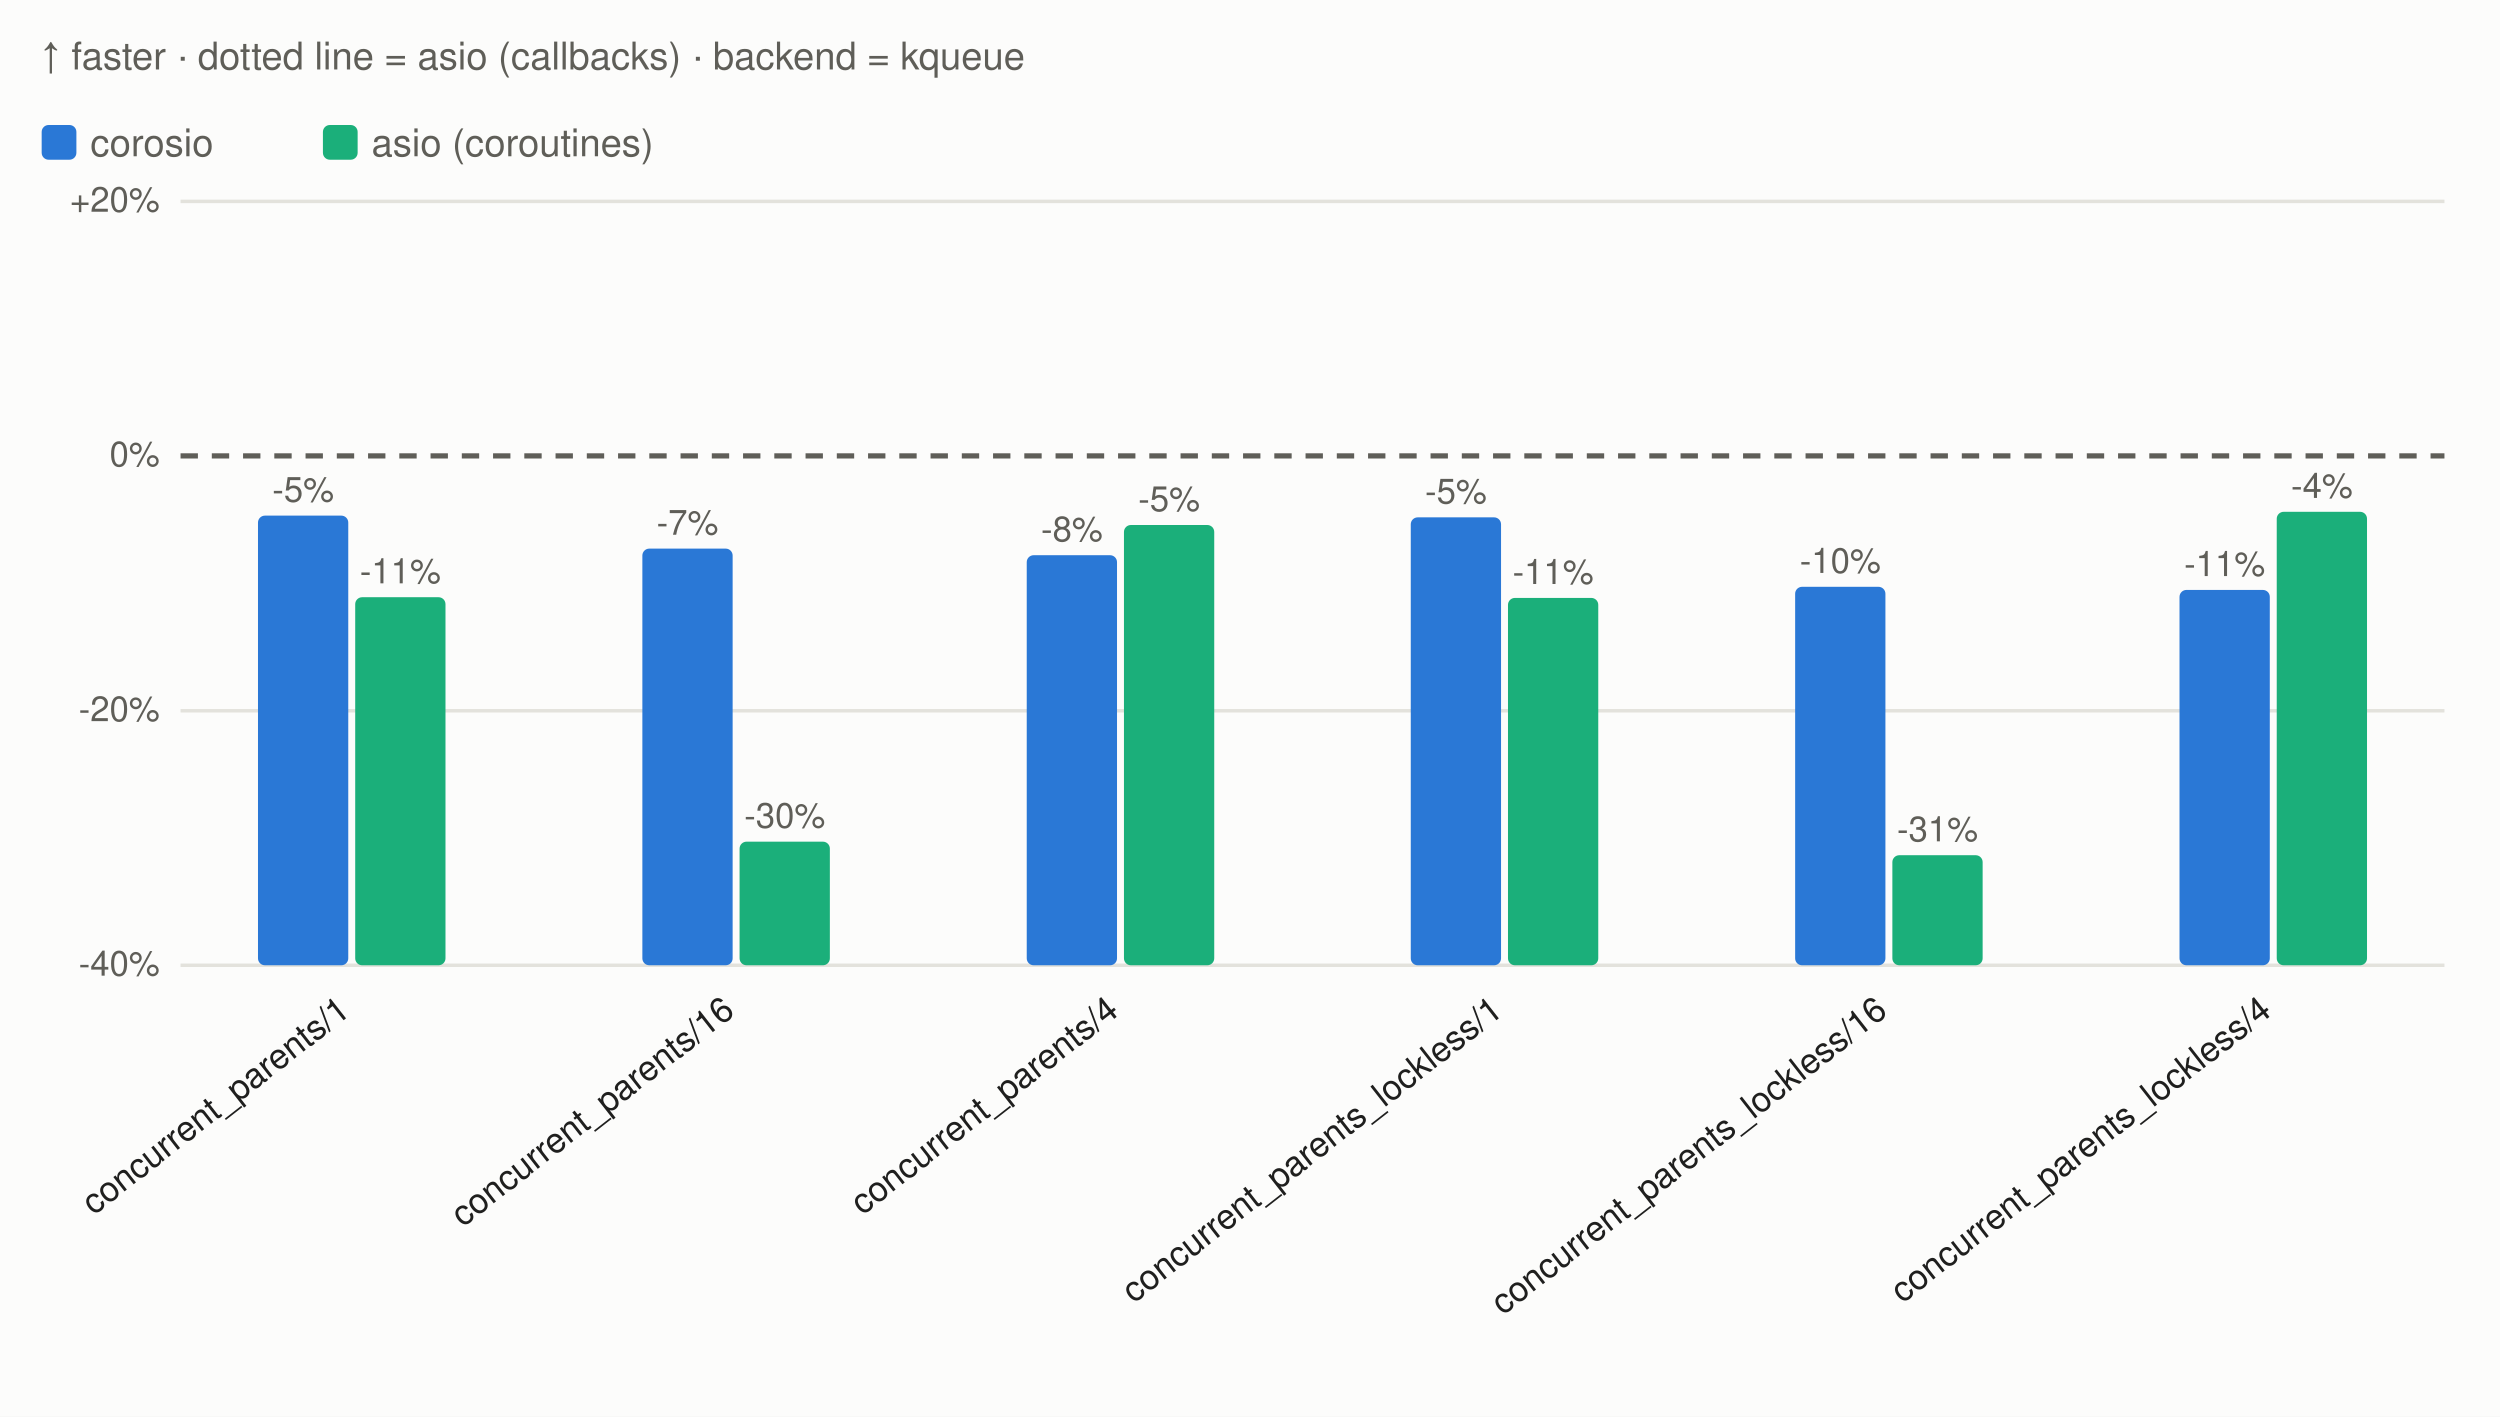
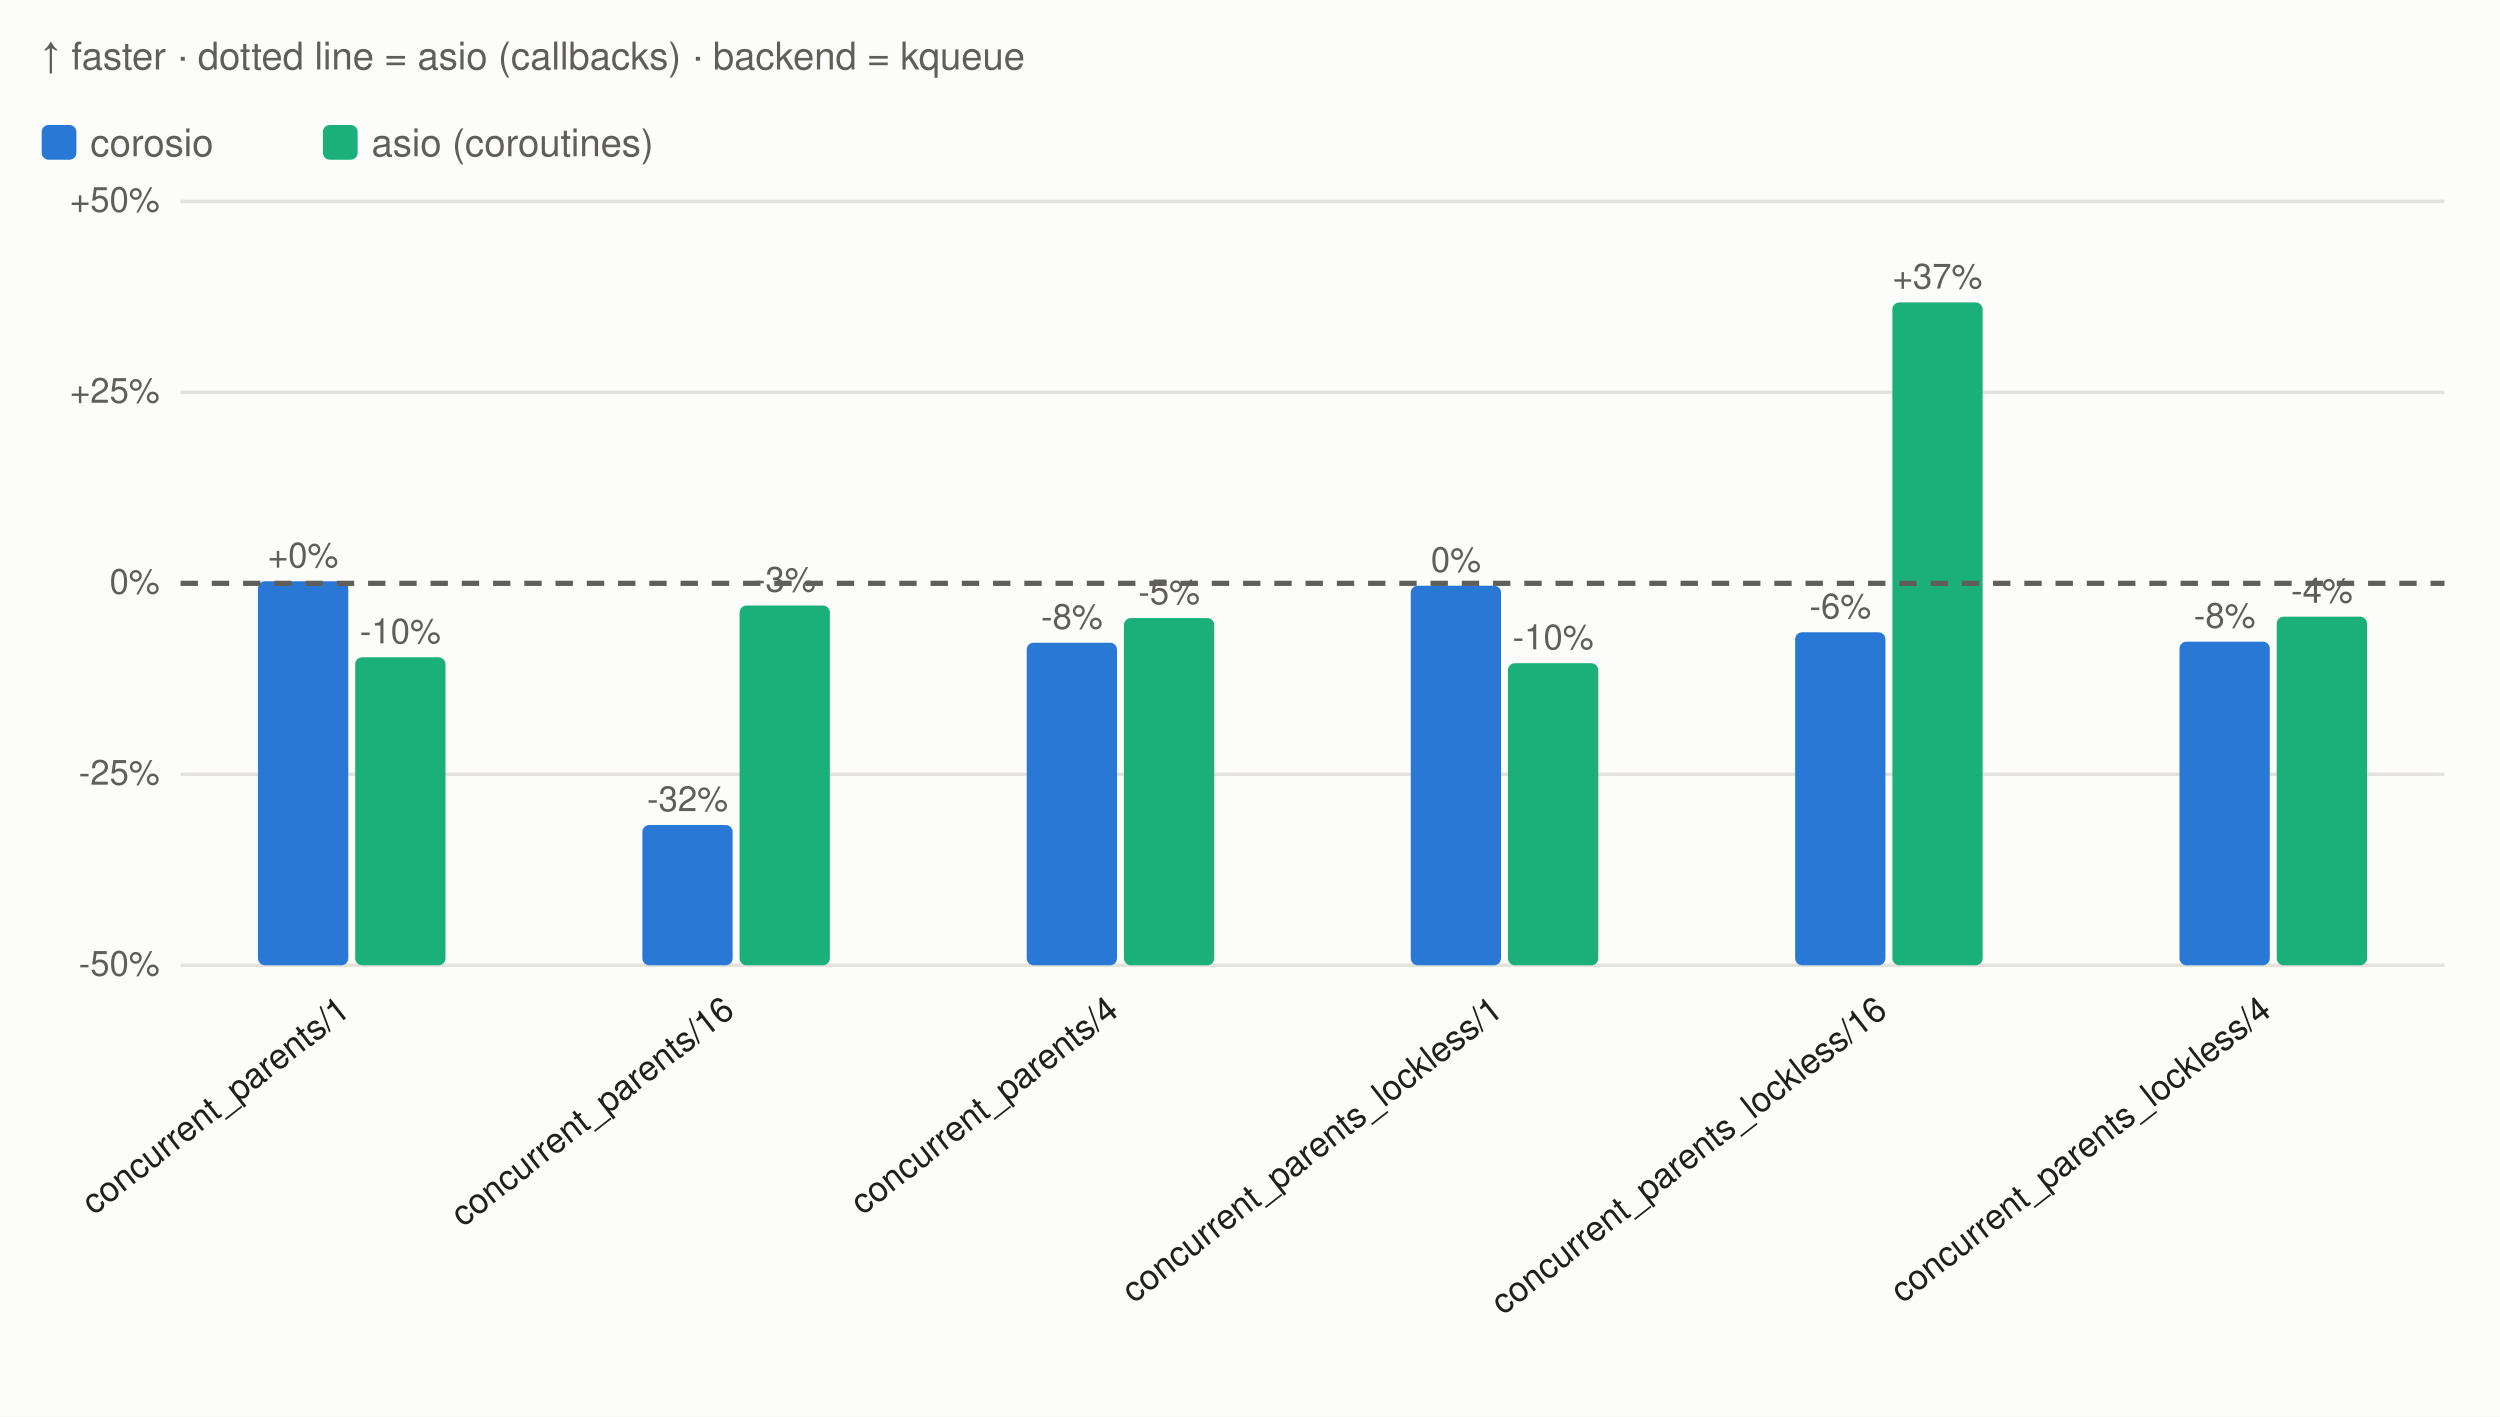
<svg xmlns="http://www.w3.org/2000/svg" class="bch-chart" width="720" height="408" viewBox="0 0 720 408">
  <style>.bch-chart{width:100%;height:auto;overflow:visible}.imageblock.bch-block{align-items:stretch}.imageblock.bch-block .content{width:100%}.bch-seg-label{fill:#ffffff;font-weight:700}html.dark .bch-exact&gt;summary.title,html.dark .bch-exact summary.title{color:var(--text-main-text-primary,#ffffff)}.boostlook .doc .openblock.bch-card{border:1px solid var(--border-border-secondary,#e3e2dc);border-radius:10px;padding:14px 14px 4px;margin-top:1.4rem;margin-bottom:1.4rem}.boostlook .doc .bch-card .imageblock.bch-block{margin-top:0;margin-bottom:0.25rem}.boostlook .doc .bch-card details.bch-exact{margin-top:0;margin-bottom:0.5rem;margin-left:0}.boostlook .doc .bch-card details.bch-exact&gt;summary{margin-left:2rem}.boostlook .doc .bch-card table.stretch,.boostlook #content .bch-card table.stretch{width:100%;margin-left:0;font-size:0.88em}.boostlook .doc .bch-card table.stretch td,.boostlook .doc .bch-card table.stretch th{padding:0.3rem 0.55rem}@media (prefers-color-scheme: dark) {.bch-surface{fill:#1a1a19}.bch-ink{fill:#ffffff}.bch-ink2{fill:#c3c2b7}.bch-grid{stroke:#3a3a38}.bch-zero{stroke:#c3c2b7}.bch-s-native{fill:#3987e5}.bch-s-uring{fill:#d95926}.bch-s-cb{fill:#199e70}.bch-div-pos{fill:#3987e5}.bch-div-neg{fill:#e66767}.bch-div-mid{fill:#383835}}html:not(.dark) .bch-surface{fill:transparent}html:not(.dark) .bch-ink{fill:#1f1f1e}html:not(.dark) .bch-ink2{fill:#5f5e58}html:not(.dark) .bch-grid{stroke:#e3e2dc}html:not(.dark) .bch-zero{stroke:#5f5e58}html:not(.dark) .bch-s-native{fill:#2a78d6}html:not(.dark) .bch-s-uring{fill:#eb6834}html:not(.dark) .bch-s-cb{fill:#1baf7a}html:not(.dark) .bch-div-pos{fill:#2a78d6}html:not(.dark) .bch-div-neg{fill:#e34948}html:not(.dark) .bch-div-mid{fill:#f0efec}html.dark .bch-surface{fill:transparent}html.dark .bch-ink{fill:#ffffff}html.dark .bch-ink2{fill:#c3c2b7}html.dark .bch-grid{stroke:#3a3a38}html.dark .bch-zero{stroke:#c3c2b7}html.dark .bch-s-native{fill:#3987e5}html.dark .bch-s-uring{fill:#d95926}html.dark .bch-s-cb{fill:#199e70}html.dark .bch-div-pos{fill:#3987e5}html.dark .bch-div-neg{fill:#e66767}html.dark .bch-div-mid{fill:#383835}</style>
  <rect width="720" height="408" class="bch-surface" fill="#fcfcfb" />
  <text x="12" y="20" font-family="-apple-system,Segoe UI,Helvetica,Arial,sans-serif" font-size="11" class="bch-ink2" fill="#5f5e58">↑ faster · dotted line = asio (callbacks) · backend = kqueue</text>
  <rect x="12" y="36" width="10" height="10" rx="2" class="bch-s-native" fill="#2a78d6" />
  <text x="26" y="45" font-family="-apple-system,Segoe UI,Helvetica,Arial,sans-serif" font-size="11" class="bch-ink2" fill="#5f5e58">corosio</text>
  <rect x="93" y="36" width="10" height="10" rx="2" class="bch-s-cb" fill="#1baf7a" />
  <text x="107" y="45" font-family="-apple-system,Segoe UI,Helvetica,Arial,sans-serif" font-size="11" class="bch-ink2" fill="#5f5e58">asio (coroutines)</text>
  <line x1="52" y1="278.0" x2="704" y2="278.0" class="bch-grid" stroke="#e3e2dc" stroke-width="1" />
-   <text x="46" y="281.0" font-family="-apple-system,Segoe UI,Helvetica,Arial,sans-serif" font-size="10" class="bch-ink2" fill="#5f5e58" text-anchor="end">-40%</text>
-   <line x1="52" y1="204.7" x2="704" y2="204.7" class="bch-grid" stroke="#e3e2dc" stroke-width="1" />
-   <text x="46" y="207.7" font-family="-apple-system,Segoe UI,Helvetica,Arial,sans-serif" font-size="10" class="bch-ink2" fill="#5f5e58" text-anchor="end">-20%</text>
+   <text x="46" y="281.0" font-family="-apple-system,Segoe UI,Helvetica,Arial,sans-serif" font-size="10" class="bch-ink2" fill="#5f5e58" text-anchor="end">-50%</text>
+   <line x1="52" y1="223.0" x2="704" y2="223.0" class="bch-grid" stroke="#e3e2dc" stroke-width="1" />
+   <text x="46" y="226.0" font-family="-apple-system,Segoe UI,Helvetica,Arial,sans-serif" font-size="10" class="bch-ink2" fill="#5f5e58" text-anchor="end">-25%</text>
+   <line x1="52" y1="113.0" x2="704" y2="113.0" class="bch-grid" stroke="#e3e2dc" stroke-width="1" />
+   <text x="46" y="116.0" font-family="-apple-system,Segoe UI,Helvetica,Arial,sans-serif" font-size="10" class="bch-ink2" fill="#5f5e58" text-anchor="end">+25%</text>
  <line x1="52" y1="58.0" x2="704" y2="58.0" class="bch-grid" stroke="#e3e2dc" stroke-width="1" />
-   <text x="46" y="61.0" font-family="-apple-system,Segoe UI,Helvetica,Arial,sans-serif" font-size="10" class="bch-ink2" fill="#5f5e58" text-anchor="end">+20%</text>
-   <text x="46" y="134.3" font-family="-apple-system,Segoe UI,Helvetica,Arial,sans-serif" font-size="10" class="bch-ink2" fill="#5f5e58" text-anchor="end">0%</text>
-   <rect x="74.3" y="148.5" width="26.0" height="129.5" rx="2" class="bch-s-native" fill="#2a78d6" />
-   <text x="87.3" y="144.5" font-family="-apple-system,Segoe UI,Helvetica,Arial,sans-serif" font-size="10" class="bch-ink2" fill="#5f5e58" text-anchor="middle">-5%</text>
-   <rect x="102.3" y="172.0" width="26.0" height="106.0" rx="2" class="bch-s-cb" fill="#1baf7a" />
-   <text x="115.3" y="168.0" font-family="-apple-system,Segoe UI,Helvetica,Arial,sans-serif" font-size="10" class="bch-ink2" fill="#5f5e58" text-anchor="middle">-11%</text>
+   <text x="46" y="61.0" font-family="-apple-system,Segoe UI,Helvetica,Arial,sans-serif" font-size="10" class="bch-ink2" fill="#5f5e58" text-anchor="end">+50%</text>
+   <text x="46" y="171.0" font-family="-apple-system,Segoe UI,Helvetica,Arial,sans-serif" font-size="10" class="bch-ink2" fill="#5f5e58" text-anchor="end">0%</text>
+   <rect x="74.3" y="167.4" width="26.0" height="110.6" rx="2" class="bch-s-native" fill="#2a78d6" />
+   <text x="87.3" y="163.4" font-family="-apple-system,Segoe UI,Helvetica,Arial,sans-serif" font-size="10" class="bch-ink2" fill="#5f5e58" text-anchor="middle">+0%</text>
+   <rect x="102.3" y="189.3" width="26.0" height="88.7" rx="2" class="bch-s-cb" fill="#1baf7a" />
+   <text x="115.3" y="185.3" font-family="-apple-system,Segoe UI,Helvetica,Arial,sans-serif" font-size="10" class="bch-ink2" fill="#5f5e58" text-anchor="middle">-10%</text>
  <text x="101.3" y="292.0" font-family="-apple-system,Segoe UI,Helvetica,Arial,sans-serif" font-size="10" class="bch-ink" fill="#1f1f1e" text-anchor="end" transform="rotate(-38 101.3 292.0)">concurrent_parents/1</text>
-   <rect x="185.0" y="158.0" width="26.0" height="120.0" rx="2" class="bch-s-native" fill="#2a78d6" />
-   <text x="198.0" y="154.0" font-family="-apple-system,Segoe UI,Helvetica,Arial,sans-serif" font-size="10" class="bch-ink2" fill="#5f5e58" text-anchor="middle">-7%</text>
-   <rect x="213.0" y="242.4" width="26.0" height="35.6" rx="2" class="bch-s-cb" fill="#1baf7a" />
-   <text x="226.0" y="238.4" font-family="-apple-system,Segoe UI,Helvetica,Arial,sans-serif" font-size="10" class="bch-ink2" fill="#5f5e58" text-anchor="middle">-30%</text>
+   <rect x="185.0" y="237.6" width="26.0" height="40.4" rx="2" class="bch-s-native" fill="#2a78d6" />
+   <text x="198.0" y="233.6" font-family="-apple-system,Segoe UI,Helvetica,Arial,sans-serif" font-size="10" class="bch-ink2" fill="#5f5e58" text-anchor="middle">-32%</text>
+   <rect x="213.0" y="174.4" width="26.0" height="103.6" rx="2" class="bch-s-cb" fill="#1baf7a" />
+   <text x="226.0" y="170.4" font-family="-apple-system,Segoe UI,Helvetica,Arial,sans-serif" font-size="10" class="bch-ink2" fill="#5f5e58" text-anchor="middle">-3%</text>
  <text x="212.0" y="292.0" font-family="-apple-system,Segoe UI,Helvetica,Arial,sans-serif" font-size="10" class="bch-ink" fill="#1f1f1e" text-anchor="end" transform="rotate(-38 212.0 292.0)">concurrent_parents/16</text>
-   <rect x="295.7" y="159.9" width="26.0" height="118.1" rx="2" class="bch-s-native" fill="#2a78d6" />
-   <text x="308.7" y="155.9" font-family="-apple-system,Segoe UI,Helvetica,Arial,sans-serif" font-size="10" class="bch-ink2" fill="#5f5e58" text-anchor="middle">-8%</text>
-   <rect x="323.7" y="151.2" width="26.0" height="126.8" rx="2" class="bch-s-cb" fill="#1baf7a" />
-   <text x="336.7" y="147.2" font-family="-apple-system,Segoe UI,Helvetica,Arial,sans-serif" font-size="10" class="bch-ink2" fill="#5f5e58" text-anchor="middle">-5%</text>
+   <rect x="295.7" y="185.1" width="26.0" height="92.9" rx="2" class="bch-s-native" fill="#2a78d6" />
+   <text x="308.7" y="181.1" font-family="-apple-system,Segoe UI,Helvetica,Arial,sans-serif" font-size="10" class="bch-ink2" fill="#5f5e58" text-anchor="middle">-8%</text>
+   <rect x="323.7" y="178.0" width="26.0" height="100.0" rx="2" class="bch-s-cb" fill="#1baf7a" />
+   <text x="336.7" y="174.0" font-family="-apple-system,Segoe UI,Helvetica,Arial,sans-serif" font-size="10" class="bch-ink2" fill="#5f5e58" text-anchor="middle">-5%</text>
  <text x="322.7" y="292.0" font-family="-apple-system,Segoe UI,Helvetica,Arial,sans-serif" font-size="10" class="bch-ink" fill="#1f1f1e" text-anchor="end" transform="rotate(-38 322.7 292.0)">concurrent_parents/4</text>
-   <rect x="406.3" y="149.0" width="26.0" height="129.0" rx="2" class="bch-s-native" fill="#2a78d6" />
-   <text x="419.3" y="145.0" font-family="-apple-system,Segoe UI,Helvetica,Arial,sans-serif" font-size="10" class="bch-ink2" fill="#5f5e58" text-anchor="middle">-5%</text>
-   <rect x="434.3" y="172.2" width="26.0" height="105.8" rx="2" class="bch-s-cb" fill="#1baf7a" />
-   <text x="447.3" y="168.2" font-family="-apple-system,Segoe UI,Helvetica,Arial,sans-serif" font-size="10" class="bch-ink2" fill="#5f5e58" text-anchor="middle">-11%</text>
+   <rect x="406.3" y="168.7" width="26.0" height="109.3" rx="2" class="bch-s-native" fill="#2a78d6" />
+   <text x="419.3" y="164.7" font-family="-apple-system,Segoe UI,Helvetica,Arial,sans-serif" font-size="10" class="bch-ink2" fill="#5f5e58" text-anchor="middle">0%</text>
+   <rect x="434.3" y="191.0" width="26.0" height="87.0" rx="2" class="bch-s-cb" fill="#1baf7a" />
+   <text x="447.3" y="187.0" font-family="-apple-system,Segoe UI,Helvetica,Arial,sans-serif" font-size="10" class="bch-ink2" fill="#5f5e58" text-anchor="middle">-10%</text>
  <text x="433.3" y="292.0" font-family="-apple-system,Segoe UI,Helvetica,Arial,sans-serif" font-size="10" class="bch-ink" fill="#1f1f1e" text-anchor="end" transform="rotate(-38 433.3 292.0)">concurrent_parents_lockless/1</text>
-   <rect x="517.0" y="169.0" width="26.0" height="109.0" rx="2" class="bch-s-native" fill="#2a78d6" />
-   <text x="530.0" y="165.0" font-family="-apple-system,Segoe UI,Helvetica,Arial,sans-serif" font-size="10" class="bch-ink2" fill="#5f5e58" text-anchor="middle">-10%</text>
-   <rect x="545.0" y="246.3" width="26.0" height="31.7" rx="2" class="bch-s-cb" fill="#1baf7a" />
-   <text x="558.0" y="242.3" font-family="-apple-system,Segoe UI,Helvetica,Arial,sans-serif" font-size="10" class="bch-ink2" fill="#5f5e58" text-anchor="middle">-31%</text>
+   <rect x="517.0" y="182.1" width="26.0" height="95.9" rx="2" class="bch-s-native" fill="#2a78d6" />
+   <text x="530.0" y="178.1" font-family="-apple-system,Segoe UI,Helvetica,Arial,sans-serif" font-size="10" class="bch-ink2" fill="#5f5e58" text-anchor="middle">-6%</text>
+   <rect x="545.0" y="87.1" width="26.0" height="190.9" rx="2" class="bch-s-cb" fill="#1baf7a" />
+   <text x="558.0" y="83.1" font-family="-apple-system,Segoe UI,Helvetica,Arial,sans-serif" font-size="10" class="bch-ink2" fill="#5f5e58" text-anchor="middle">+37%</text>
  <text x="544.0" y="292.0" font-family="-apple-system,Segoe UI,Helvetica,Arial,sans-serif" font-size="10" class="bch-ink" fill="#1f1f1e" text-anchor="end" transform="rotate(-38 544.0 292.0)">concurrent_parents_lockless/16</text>
-   <rect x="627.7" y="169.9" width="26.0" height="108.1" rx="2" class="bch-s-native" fill="#2a78d6" />
-   <text x="640.7" y="165.9" font-family="-apple-system,Segoe UI,Helvetica,Arial,sans-serif" font-size="10" class="bch-ink2" fill="#5f5e58" text-anchor="middle">-11%</text>
-   <rect x="655.7" y="147.4" width="26.0" height="130.6" rx="2" class="bch-s-cb" fill="#1baf7a" />
-   <text x="668.7" y="143.4" font-family="-apple-system,Segoe UI,Helvetica,Arial,sans-serif" font-size="10" class="bch-ink2" fill="#5f5e58" text-anchor="middle">-4%</text>
+   <rect x="627.7" y="184.8" width="26.0" height="93.2" rx="2" class="bch-s-native" fill="#2a78d6" />
+   <text x="640.7" y="180.8" font-family="-apple-system,Segoe UI,Helvetica,Arial,sans-serif" font-size="10" class="bch-ink2" fill="#5f5e58" text-anchor="middle">-8%</text>
+   <rect x="655.7" y="177.6" width="26.0" height="100.4" rx="2" class="bch-s-cb" fill="#1baf7a" />
+   <text x="668.7" y="173.6" font-family="-apple-system,Segoe UI,Helvetica,Arial,sans-serif" font-size="10" class="bch-ink2" fill="#5f5e58" text-anchor="middle">-4%</text>
  <text x="654.7" y="292.0" font-family="-apple-system,Segoe UI,Helvetica,Arial,sans-serif" font-size="10" class="bch-ink" fill="#1f1f1e" text-anchor="end" transform="rotate(-38 654.7 292.0)">concurrent_parents_lockless/4</text>
-   <line x1="52" y1="131.3" x2="704" y2="131.3" class="bch-zero" stroke="#5f5e58" stroke-width="1.5" stroke-dasharray="5 4" />
+   <line x1="52" y1="168.0" x2="704" y2="168.0" class="bch-zero" stroke="#5f5e58" stroke-width="1.5" stroke-dasharray="5 4" />
</svg>
